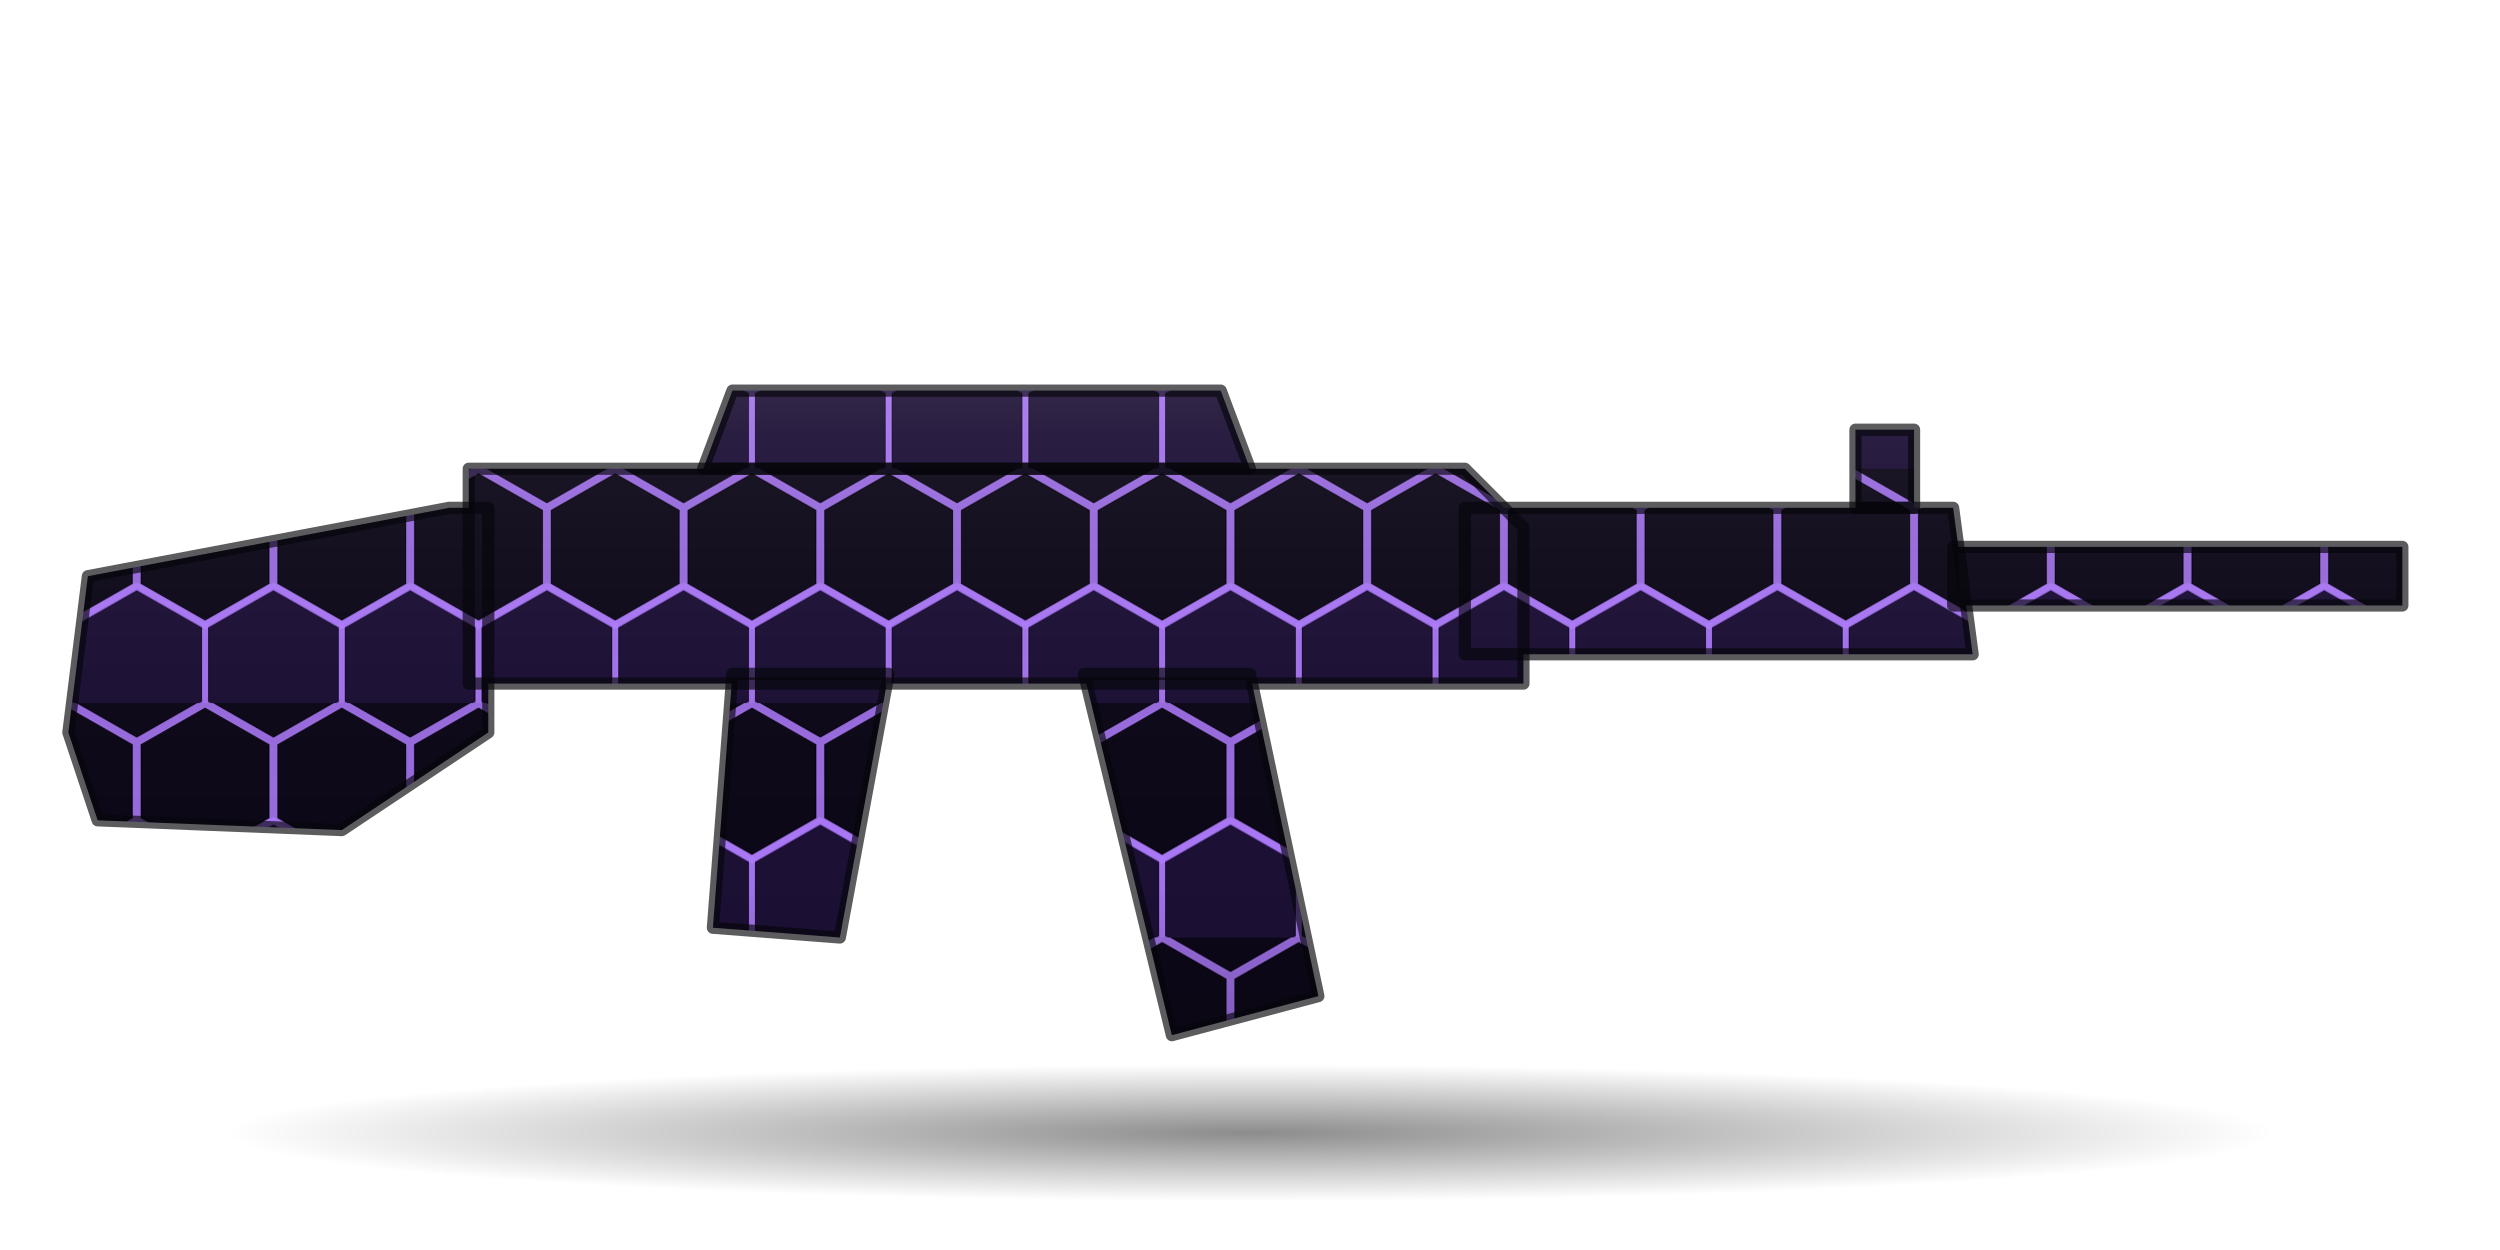
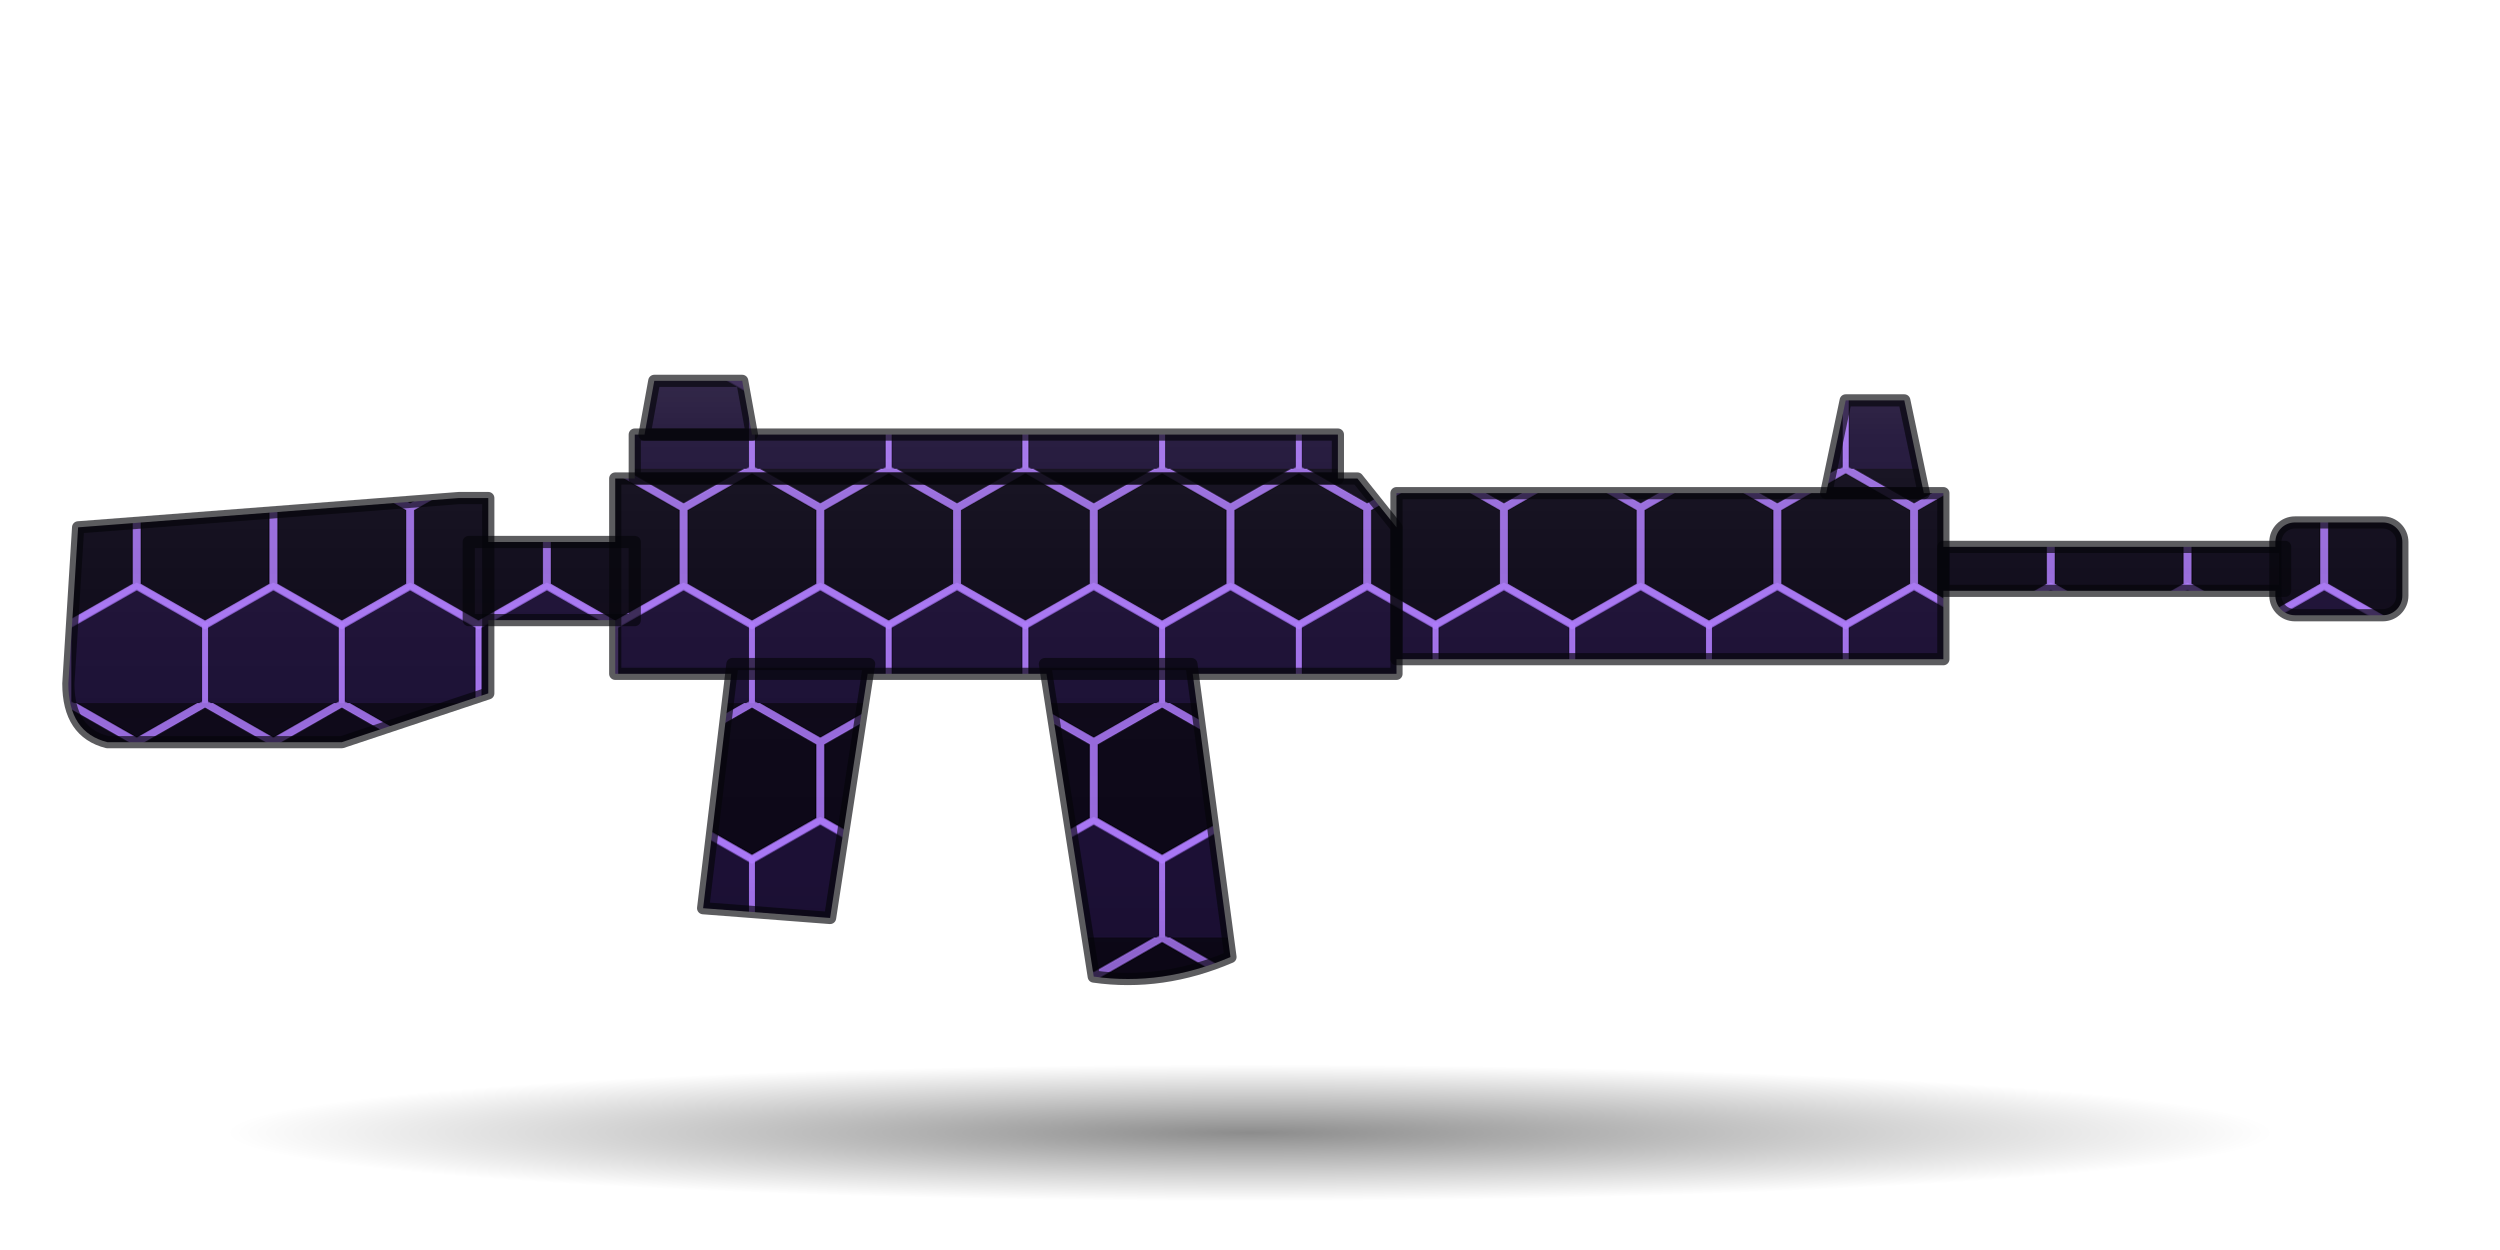
<svg xmlns="http://www.w3.org/2000/svg" viewBox="0 0 512 256" width="512" height="256">
  <defs>
    <pattern id="priflephantomgrid" width="28" height="48" patternUnits="userSpaceOnUse">
      <rect width="28" height="48" fill="#0d0818" />
      <path d="M14 0 L28 8 L28 24 L14 32 L0 24 L0 8 Z" fill="none" stroke="#b07cff" stroke-width="1.6" opacity=".85" />
      <path d="M14 0 L28 8 L28 24 L14 32 L0 24 L0 8 Z" transform="translate(14 24)" fill="#4b2a8f" fill-opacity=".35" stroke="#b07cff" stroke-width="1.2" opacity=".7" />
      <path d="M14 0 L28 8 L28 24 L14 32 L0 24 L0 8 Z" transform="translate(-14 24)" fill="#4b2a8f" fill-opacity=".35" stroke="#b07cff" stroke-width="1.2" opacity=".7" />
    </pattern>
    <clipPath id="criflephantomgrid">
-       <polygon points="18,118 92,104 100,104 100,150 70,170 20,168 14,150" />
-       <polygon points="96,96 300,96 312,108 312,140 96,140" />
-       <polygon points="300,104 400,104 404,134 300,134" />
-       <polygon points="400,112 492,112 492,124 400,124" />
-       <polygon points="380,88 392,88 392,104 380,104" />
-       <polygon points="150,80 250,80 256,96 144,96" />
-       <polygon points="222,138 256,138 270,204 240,212" />
-       <polygon points="150,138 182,138 172,192 146,190" />
+       <path d="M16 108 L94 102 L100 102 L100 142 L70 152 L22 152 Q14 150 14 140 Z" fill-rule="evenodd" clip-rule="evenodd" />
+       <polygon points="96,111 130,111 130,127 96,127" />
+       <polygon points="126,98 278,98 286,108 286,138 126,138" />
+       <polygon points="130,89 274,89 274,98 130,98" />
+       <polygon points="134,78 152,78 154,89 132,89" />
+       <polygon points="150,136 178,136 170,188 144,186" />
+       <path d="M214 136 L244 136 L252 196 Q238 202 224 200 Z" fill-rule="evenodd" clip-rule="evenodd" />
+       <polygon points="286,101 398,101 398,135 286,135" />
+       <polygon points="378,82 390,82 394,101 374,101" />
+       <polygon points="398,112 468,112 468,121 398,121" />
+       <rect x="466" y="107" width="26" height="19" rx="4" />
    </clipPath>
    <linearGradient id="hriflephantomgrid" x1="0" y1="0" x2="0" y2="1">
      <stop offset="0" stop-color="#fff" stop-opacity=".38" />
      <stop offset=".35" stop-color="#fff" stop-opacity=".06" />
      <stop offset=".7" stop-color="#000" stop-opacity="0" />
      <stop offset="1" stop-color="#000" stop-opacity=".35" />
    </linearGradient>
    <radialGradient id="sriflephantomgrid" cx=".5" cy=".5" r=".5">
      <stop offset="0" stop-color="#000" stop-opacity=".45" />
      <stop offset="1" stop-color="#000" stop-opacity="0" />
    </radialGradient>
  </defs>
  <ellipse cx="256" cy="232" rx="210" ry="14" fill="url(#sriflephantomgrid)" />
  <g clip-path="url(#criflephantomgrid)">
    <rect width="512" height="256" fill="url(#priflephantomgrid)" />
    <rect width="512" height="256" fill="url(#hriflephantomgrid)" />
  </g>
-   <polygon points="18,118 92,104 100,104 100,150 70,170 20,168 14,150" fill="none" stroke="#05060a" stroke-opacity=".65" stroke-width="2.5" stroke-linejoin="round" />
-   <polygon points="96,96 300,96 312,108 312,140 96,140" fill="none" stroke="#05060a" stroke-opacity=".65" stroke-width="2.5" stroke-linejoin="round" />
-   <polygon points="300,104 400,104 404,134 300,134" fill="none" stroke="#05060a" stroke-opacity=".65" stroke-width="2.5" stroke-linejoin="round" />
-   <polygon points="400,112 492,112 492,124 400,124" fill="none" stroke="#05060a" stroke-opacity=".65" stroke-width="2.5" stroke-linejoin="round" />
-   <polygon points="380,88 392,88 392,104 380,104" fill="none" stroke="#05060a" stroke-opacity=".65" stroke-width="2.5" stroke-linejoin="round" />
-   <polygon points="150,80 250,80 256,96 144,96" fill="none" stroke="#05060a" stroke-opacity=".65" stroke-width="2.5" stroke-linejoin="round" />
-   <polygon points="222,138 256,138 270,204 240,212" fill="none" stroke="#05060a" stroke-opacity=".65" stroke-width="2.5" stroke-linejoin="round" />
-   <polygon points="150,138 182,138 172,192 146,190" fill="none" stroke="#05060a" stroke-opacity=".65" stroke-width="2.5" stroke-linejoin="round" />
+   <path d="M16 108 L94 102 L100 102 L100 142 L70 152 L22 152 Q14 150 14 140 Z" fill-rule="evenodd" clip-rule="evenodd" fill="none" stroke="#05060a" stroke-opacity=".65" stroke-width="2.5" stroke-linejoin="round" />
+   <polygon points="96,111 130,111 130,127 96,127" fill="none" stroke="#05060a" stroke-opacity=".65" stroke-width="2.5" stroke-linejoin="round" />
+   <polygon points="126,98 278,98 286,108 286,138 126,138" fill="none" stroke="#05060a" stroke-opacity=".65" stroke-width="2.5" stroke-linejoin="round" />
+   <polygon points="130,89 274,89 274,98 130,98" fill="none" stroke="#05060a" stroke-opacity=".65" stroke-width="2.5" stroke-linejoin="round" />
+   <polygon points="134,78 152,78 154,89 132,89" fill="none" stroke="#05060a" stroke-opacity=".65" stroke-width="2.5" stroke-linejoin="round" />
+   <polygon points="150,136 178,136 170,188 144,186" fill="none" stroke="#05060a" stroke-opacity=".65" stroke-width="2.5" stroke-linejoin="round" />
+   <path d="M214 136 L244 136 L252 196 Q238 202 224 200 Z" fill-rule="evenodd" clip-rule="evenodd" fill="none" stroke="#05060a" stroke-opacity=".65" stroke-width="2.5" stroke-linejoin="round" />
+   <polygon points="286,101 398,101 398,135 286,135" fill="none" stroke="#05060a" stroke-opacity=".65" stroke-width="2.5" stroke-linejoin="round" />
+   <polygon points="378,82 390,82 394,101 374,101" fill="none" stroke="#05060a" stroke-opacity=".65" stroke-width="2.5" stroke-linejoin="round" />
+   <polygon points="398,112 468,112 468,121 398,121" fill="none" stroke="#05060a" stroke-opacity=".65" stroke-width="2.5" stroke-linejoin="round" />
+   <rect x="466" y="107" width="26" height="19" rx="4" fill="none" stroke="#05060a" stroke-opacity=".65" stroke-width="2.5" stroke-linejoin="round" />
</svg>
